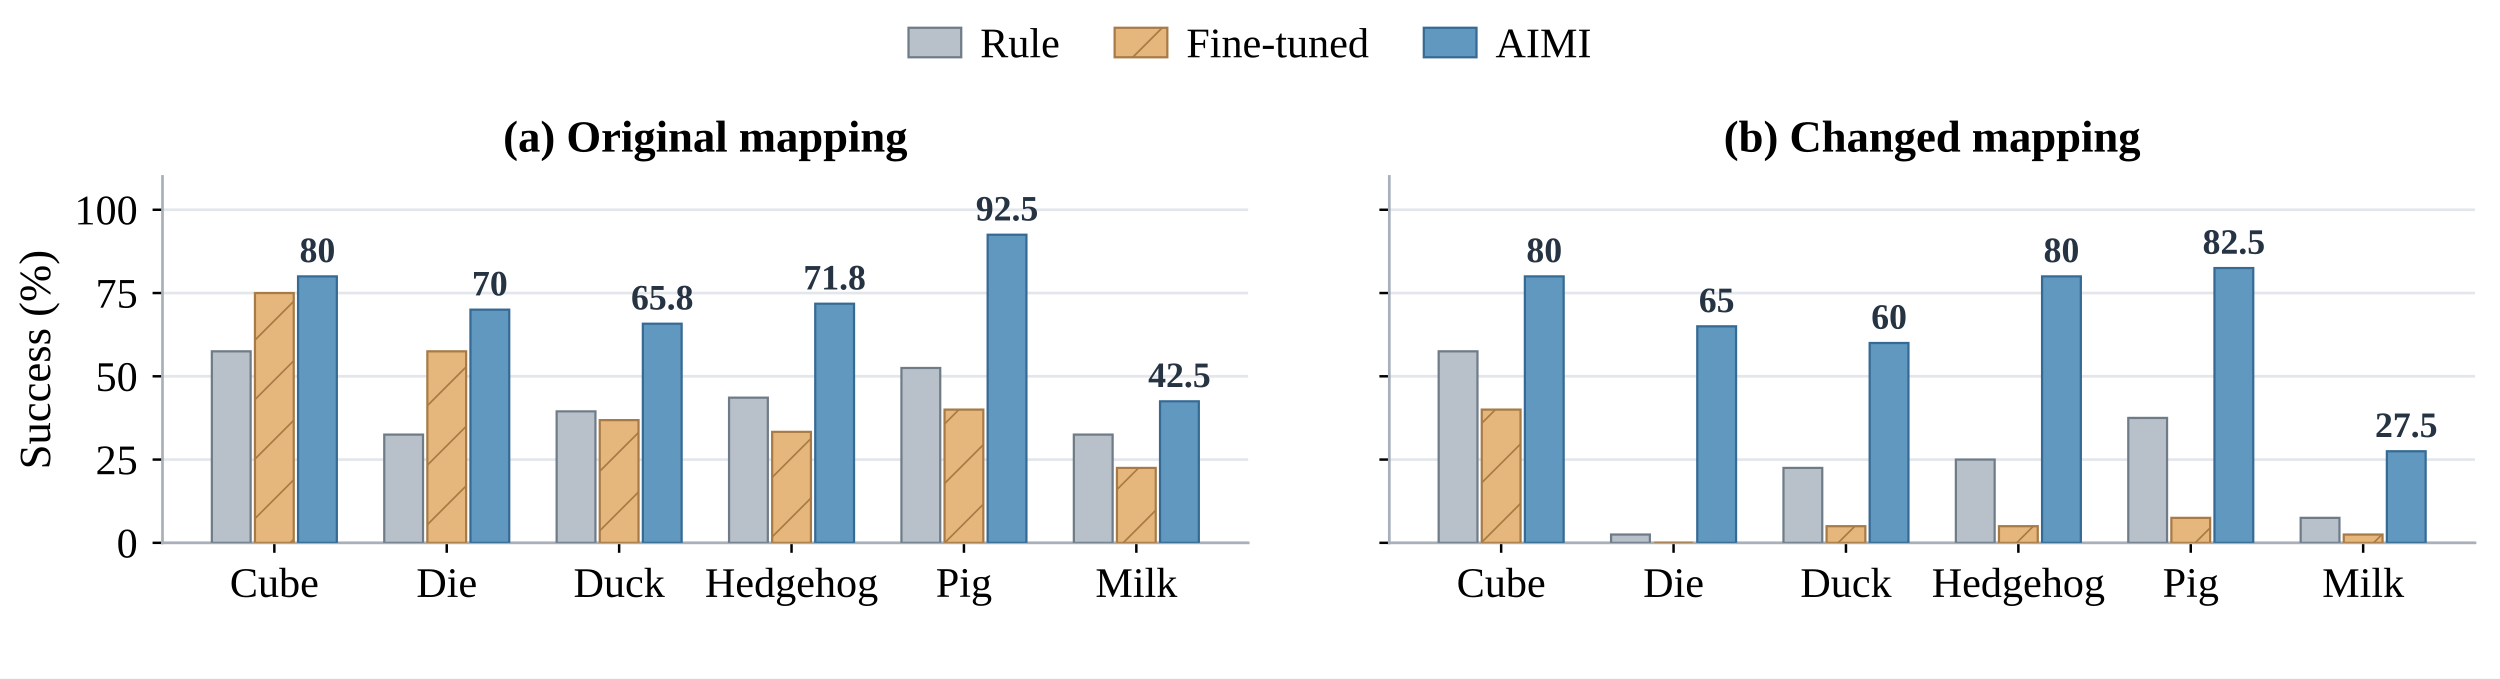
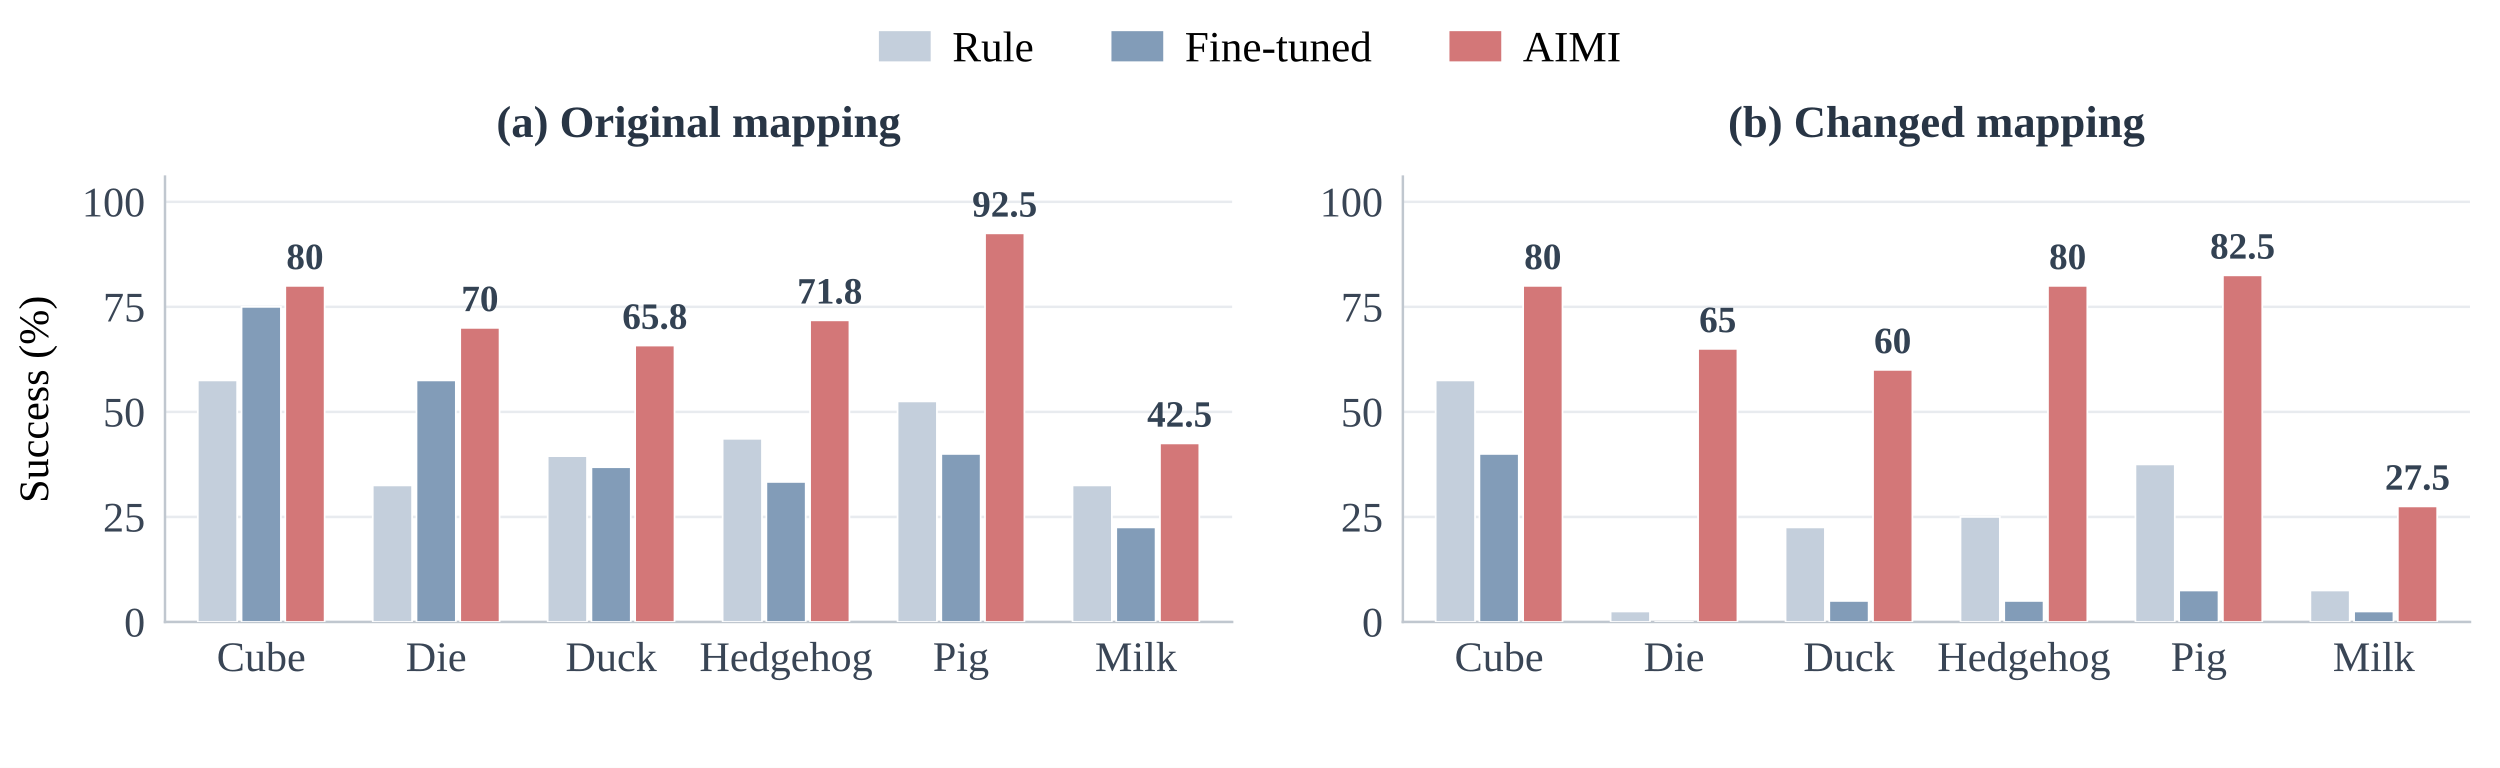
- <svg xmlns="http://www.w3.org/2000/svg" xmlns:xlink="http://www.w3.org/1999/xlink" width="504pt" height="136.8pt" viewBox="0 0 504 136.8" version="1.1">
+ <svg xmlns="http://www.w3.org/2000/svg" width="504pt" height="154.8pt" viewBox="0 0 504 154.8" version="1.1">
  <defs>
    <style type="text/css">*{stroke-linejoin: round; stroke-linecap: butt}</style>
  </defs>
  <g id="figure_1">
    <g id="patch_1">
-       <path d="M 0 136.8  L 504 136.8  L 504 0  L 0 0  z " style="fill: #ffffff" />
+       <path d="M 0 154.8 L 504 154.8 L 504 0 L 0 0 z " style="fill: #ffffff" />
    </g>
    <g id="axes_1">
      <g id="patch_2">
-         <path d="M 32.76 109.44  L 251.633 109.44  L 251.633 35.568  L 32.76 35.568  z " style="fill: #ffffff" />
+         <path d="M 33.264 125.388 L 248.397 125.388 L 248.397 35.604 L 33.264 35.604 z " style="fill: #ffffff" />
      </g>
      <g id="matplotlib.axis_1">
        <g id="xtick_1">
-           <g id="line2d_1">
-             <defs>
-               <path id="me62ded1af0" d="M 0 0  L 0 2  " style="stroke: #000000; stroke-width: 0.5" />
-             </defs>
-             <g>
-               <use xlink:href="#me62ded1af0" x="55.308" y="109.44" style="stroke: #000000; stroke-width: 0.5" />
-             </g>
-           </g>
+           <g id="line2d_1" />
          <g id="text_1">
-             <text style="font-size: 8.5px; font-family: 'Liberation Serif', 'DejaVu Serif', serif; text-anchor: middle" x="55.308" y="120.338" transform="rotate(-0 55.30768 120.3382)">Cube</text>
+             <text style="font-size: 8.5px; font-family: 'Liberation Serif', 'DejaVu Serif', serif; text-anchor: middle; fill: #394555" x="52.661" y="135.286" transform="rotate(-0 52.66127 135.2862)">Cube</text>
          </g>
        </g>
        <g id="xtick_2">
-           <g id="line2d_2">
-             <g>
-               <use xlink:href="#me62ded1af0" x="90.063" y="109.44" style="stroke: #000000; stroke-width: 0.5" />
-             </g>
-           </g>
+           <g id="line2d_2" />
          <g id="text_2">
-             <text style="font-size: 8.5px; font-family: 'Liberation Serif', 'DejaVu Serif', serif; text-anchor: middle" x="90.063" y="120.338" transform="rotate(-0 90.06326 120.3382)">Die</text>
+             <text style="font-size: 8.5px; font-family: 'Liberation Serif', 'DejaVu Serif', serif; text-anchor: middle; fill: #394555" x="87.929" y="135.286" transform="rotate(-0 87.92903 135.2862)">Die</text>
          </g>
        </g>
        <g id="xtick_3">
-           <g id="line2d_3">
-             <g>
-               <use xlink:href="#me62ded1af0" x="124.819" y="109.44" style="stroke: #000000; stroke-width: 0.5" />
-             </g>
-           </g>
+           <g id="line2d_3" />
          <g id="text_3">
-             <text style="font-size: 8.5px; font-family: 'Liberation Serif', 'DejaVu Serif', serif; text-anchor: middle" x="124.819" y="120.338" transform="rotate(-0 124.8188 120.3382)">Duck</text>
+             <text style="font-size: 8.5px; font-family: 'Liberation Serif', 'DejaVu Serif', serif; text-anchor: middle; fill: #394555" x="123.197" y="135.286" transform="rotate(-0 123.1968 135.2862)">Duck</text>
          </g>
        </g>
        <g id="xtick_4">
-           <g id="line2d_4">
-             <g>
-               <use xlink:href="#me62ded1af0" x="159.574" y="109.44" style="stroke: #000000; stroke-width: 0.5" />
-             </g>
-           </g>
+           <g id="line2d_4" />
          <g id="text_4">
-             <text style="font-size: 8.5px; font-family: 'Liberation Serif', 'DejaVu Serif', serif; text-anchor: middle" x="159.574" y="120.338" transform="rotate(-0 159.5744 120.3382)">Hedgehog</text>
+             <text style="font-size: 8.5px; font-family: 'Liberation Serif', 'DejaVu Serif', serif; text-anchor: middle; fill: #394555" x="158.465" y="135.286" transform="rotate(-0 158.4645 135.2862)">Hedgehog</text>
          </g>
        </g>
        <g id="xtick_5">
-           <g id="line2d_5">
-             <g>
-               <use xlink:href="#me62ded1af0" x="194.33" y="109.44" style="stroke: #000000; stroke-width: 0.5" />
-             </g>
-           </g>
+           <g id="line2d_5" />
          <g id="text_5">
-             <text style="font-size: 8.5px; font-family: 'Liberation Serif', 'DejaVu Serif', serif; text-anchor: middle" x="194.33" y="120.314" transform="rotate(-0 194.33 120.3143)">Pig</text>
+             <text style="font-size: 8.5px; font-family: 'Liberation Serif', 'DejaVu Serif', serif; text-anchor: middle; fill: #394555" x="193.732" y="135.262" transform="rotate(-0 193.7323 135.2623)">Pig</text>
          </g>
        </g>
        <g id="xtick_6">
-           <g id="line2d_6">
-             <g>
-               <use xlink:href="#me62ded1af0" x="229.086" y="109.44" style="stroke: #000000; stroke-width: 0.5" />
-             </g>
-           </g>
+           <g id="line2d_6" />
          <g id="text_6">
-             <text style="font-size: 8.5px; font-family: 'Liberation Serif', 'DejaVu Serif', serif; text-anchor: middle" x="229.086" y="120.338" transform="rotate(-0 229.0856 120.3382)">Milk</text>
+             <text style="font-size: 8.5px; font-family: 'Liberation Serif', 'DejaVu Serif', serif; text-anchor: middle; fill: #394555" x="229" y="135.286" transform="rotate(-0 229.0001 135.2862)">Milk</text>
          </g>
        </g>
      </g>
      <g id="matplotlib.axis_2">
        <g id="ytick_1">
          <g id="line2d_7">
-             <path d="M 32.76 109.44  L 251.633 109.44  " clip-path="url(#p725c528812)" style="fill: none; stroke: #e3e7ec; stroke-width: 0.55; stroke-linecap: square" />
-           </g>
-           <g id="line2d_8">
-             <defs>
-               <path id="ma2d772f9f7" d="M 0 0  L -2 0  " style="stroke: #000000; stroke-width: 0.5" />
-             </defs>
-             <g>
-               <use xlink:href="#ma2d772f9f7" x="32.76" y="109.44" style="stroke: #000000; stroke-width: 0.5" />
-             </g>
-           </g>
+             <path d="M 33.264 125.388 L 248.397 125.388 " clip-path="url(#pfcda55ff2c)" style="fill: none; stroke: #e8ebef; stroke-width: 0.5; stroke-linecap: square" />
+           </g>
+           <g id="line2d_8" />
          <g id="text_7">
-             <text style="font-size: 8.5px; font-family: 'Liberation Serif', 'DejaVu Serif', serif; text-anchor: end" x="27.76" y="112.389" transform="rotate(-0 27.76 112.3891)">0</text>
+             <text style="font-size: 8.5px; font-family: 'Liberation Serif', 'DejaVu Serif', serif; text-anchor: end; fill: #394555" x="29.264" y="128.337" transform="rotate(-0 29.264 128.3371)">0</text>
          </g>
        </g>
        <g id="ytick_2">
          <g id="line2d_9">
-             <path d="M 32.76 92.651  L 251.633 92.651  " clip-path="url(#p725c528812)" style="fill: none; stroke: #e3e7ec; stroke-width: 0.55; stroke-linecap: square" />
-           </g>
-           <g id="line2d_10">
-             <g>
-               <use xlink:href="#ma2d772f9f7" x="32.76" y="92.651" style="stroke: #000000; stroke-width: 0.5" />
-             </g>
-           </g>
+             <path d="M 33.264 104.213 L 248.397 104.213 " clip-path="url(#pfcda55ff2c)" style="fill: none; stroke: #e8ebef; stroke-width: 0.5; stroke-linecap: square" />
+           </g>
+           <g id="line2d_10" />
          <g id="text_8">
-             <text style="font-size: 8.5px; font-family: 'Liberation Serif', 'DejaVu Serif', serif; text-anchor: end" x="27.76" y="95.6" transform="rotate(-0 27.76 95.60001)">25</text>
+             <text style="font-size: 8.5px; font-family: 'Liberation Serif', 'DejaVu Serif', serif; text-anchor: end; fill: #394555" x="29.264" y="107.162" transform="rotate(-0 29.264 107.1616)">25</text>
          </g>
        </g>
        <g id="ytick_3">
          <g id="line2d_11">
-             <path d="M 32.76 75.862  L 251.633 75.862  " clip-path="url(#p725c528812)" style="fill: none; stroke: #e3e7ec; stroke-width: 0.55; stroke-linecap: square" />
-           </g>
-           <g id="line2d_12">
-             <g>
-               <use xlink:href="#ma2d772f9f7" x="32.76" y="75.862" style="stroke: #000000; stroke-width: 0.5" />
-             </g>
-           </g>
+             <path d="M 33.264 83.037 L 248.397 83.037 " clip-path="url(#pfcda55ff2c)" style="fill: none; stroke: #e8ebef; stroke-width: 0.5; stroke-linecap: square" />
+           </g>
+           <g id="line2d_12" />
          <g id="text_9">
-             <text style="font-size: 8.5px; font-family: 'Liberation Serif', 'DejaVu Serif', serif; text-anchor: end" x="27.76" y="78.811" transform="rotate(-0 27.76 78.81092)">50</text>
+             <text style="font-size: 8.5px; font-family: 'Liberation Serif', 'DejaVu Serif', serif; text-anchor: end; fill: #394555" x="29.264" y="85.986" transform="rotate(-0 29.264 85.98616)">50</text>
          </g>
        </g>
        <g id="ytick_4">
          <g id="line2d_13">
-             <path d="M 32.76 59.073  L 251.633 59.073  " clip-path="url(#p725c528812)" style="fill: none; stroke: #e3e7ec; stroke-width: 0.55; stroke-linecap: square" />
-           </g>
-           <g id="line2d_14">
-             <g>
-               <use xlink:href="#ma2d772f9f7" x="32.76" y="59.073" style="stroke: #000000; stroke-width: 0.5" />
-             </g>
-           </g>
+             <path d="M 33.264 61.862 L 248.397 61.862 " clip-path="url(#pfcda55ff2c)" style="fill: none; stroke: #e8ebef; stroke-width: 0.5; stroke-linecap: square" />
+           </g>
+           <g id="line2d_14" />
          <g id="text_10">
-             <text style="font-size: 8.5px; font-family: 'Liberation Serif', 'DejaVu Serif', serif; text-anchor: end" x="27.76" y="62.022" transform="rotate(-0 27.76 62.02183)">75</text>
+             <text style="font-size: 8.5px; font-family: 'Liberation Serif', 'DejaVu Serif', serif; text-anchor: end; fill: #394555" x="29.264" y="64.811" transform="rotate(-0 29.264 64.81069)">75</text>
          </g>
        </g>
        <g id="ytick_5">
          <g id="line2d_15">
-             <path d="M 32.76 42.284  L 251.633 42.284  " clip-path="url(#p725c528812)" style="fill: none; stroke: #e3e7ec; stroke-width: 0.55; stroke-linecap: square" />
-           </g>
-           <g id="line2d_16">
-             <g>
-               <use xlink:href="#ma2d772f9f7" x="32.76" y="42.284" style="stroke: #000000; stroke-width: 0.5" />
-             </g>
-           </g>
+             <path d="M 33.264 40.686 L 248.397 40.686 " clip-path="url(#pfcda55ff2c)" style="fill: none; stroke: #e8ebef; stroke-width: 0.5; stroke-linecap: square" />
+           </g>
+           <g id="line2d_16" />
          <g id="text_11">
-             <text style="font-size: 8.5px; font-family: 'Liberation Serif', 'DejaVu Serif', serif; text-anchor: end" x="27.76" y="45.233" transform="rotate(-0 27.76 45.23274)">100</text>
+             <text style="font-size: 8.5px; font-family: 'Liberation Serif', 'DejaVu Serif', serif; text-anchor: end; fill: #394555" x="29.264" y="43.635" transform="rotate(-0 29.264 43.63522)">100</text>
          </g>
        </g>
        <g id="text_12">
-           <text style="font-size: 9px; font-family: 'Liberation Serif', 'DejaVu Serif', serif; text-anchor: middle" x="10.093" y="72.504" transform="rotate(-90 10.09328 72.504)">Success (%)</text>
+           <text style="font-size: 8.5px; font-family: 'Liberation Serif', 'DejaVu Serif', serif; text-anchor: middle" x="9.704" y="80.496" transform="rotate(-90 9.703766 80.496)">Success (%)</text>
        </g>
      </g>
      <g id="patch_3">
-         <path d="M 32.76 109.44  L 32.76 35.568  " style="fill: none; stroke: #a8b1ba; stroke-width: 0.55; stroke-linejoin: miter; stroke-linecap: square" />
+         <path d="M 33.264 125.388 L 33.264 35.604 " style="fill: none; stroke: #c0c7cf; stroke-width: 0.5; stroke-linejoin: miter; stroke-linecap: square" />
      </g>
      <g id="patch_4">
-         <path d="M 32.76 109.44  L 251.633 109.44  " style="fill: none; stroke: #a8b1ba; stroke-width: 0.55; stroke-linejoin: miter; stroke-linecap: square" />
+         <path d="M 33.264 125.388 L 248.397 125.388 " style="fill: none; stroke: #c0c7cf; stroke-width: 0.5; stroke-linejoin: miter; stroke-linecap: square" />
      </g>
      <g id="patch_5">
-         <path d="M 42.709 109.44  L 50.529 109.44  L 50.529 70.825  L 42.709 70.825  z " clip-path="url(#p725c528812)" style="fill: #b8c1ca; stroke: #6f7c88; stroke-width: 0.45; stroke-linejoin: miter" />
+         <path d="M 39.877 125.388 L 47.812 125.388 L 47.812 76.684 L 39.877 76.684 z " clip-path="url(#pfcda55ff2c)" style="fill: #c4cfdc; stroke: #ffffff; stroke-width: 0.35; stroke-linejoin: miter" />
      </g>
      <g id="patch_6">
-         <path d="M 77.464 109.44  L 85.284 109.44  L 85.284 87.614  L 77.464 87.614  z " clip-path="url(#p725c528812)" style="fill: #b8c1ca; stroke: #6f7c88; stroke-width: 0.45; stroke-linejoin: miter" />
+         <path d="M 75.144 125.388 L 83.08 125.388 L 83.08 97.86 L 75.144 97.86 z " clip-path="url(#pfcda55ff2c)" style="fill: #c4cfdc; stroke: #ffffff; stroke-width: 0.35; stroke-linejoin: miter" />
      </g>
      <g id="patch_7">
-         <path d="M 112.22 109.44  L 120.04 109.44  L 120.04 82.931  L 112.22 82.931  z " clip-path="url(#p725c528812)" style="fill: #b8c1ca; stroke: #6f7c88; stroke-width: 0.45; stroke-linejoin: miter" />
+         <path d="M 110.412 125.388 L 118.347 125.388 L 118.347 91.953 L 110.412 91.953 z " clip-path="url(#pfcda55ff2c)" style="fill: #c4cfdc; stroke: #ffffff; stroke-width: 0.35; stroke-linejoin: miter" />
      </g>
      <g id="patch_8">
-         <path d="M 146.976 109.44  L 154.796 109.44  L 154.796 80.167  L 146.976 80.167  z " clip-path="url(#p725c528812)" style="fill: #b8c1ca; stroke: #6f7c88; stroke-width: 0.45; stroke-linejoin: miter" />
+         <path d="M 145.68 125.388 L 153.615 125.388 L 153.615 88.467 L 145.68 88.467 z " clip-path="url(#pfcda55ff2c)" style="fill: #c4cfdc; stroke: #ffffff; stroke-width: 0.35; stroke-linejoin: miter" />
      </g>
      <g id="patch_9">
-         <path d="M 181.731 109.44  L 189.551 109.44  L 189.551 74.183  L 181.731 74.183  z " clip-path="url(#p725c528812)" style="fill: #b8c1ca; stroke: #6f7c88; stroke-width: 0.45; stroke-linejoin: miter" />
+         <path d="M 180.948 125.388 L 188.883 125.388 L 188.883 80.92 L 180.948 80.92 z " clip-path="url(#pfcda55ff2c)" style="fill: #c4cfdc; stroke: #ffffff; stroke-width: 0.35; stroke-linejoin: miter" />
      </g>
      <g id="patch_10">
-         <path d="M 216.487 109.44  L 224.307 109.44  L 224.307 87.614  L 216.487 87.614  z " clip-path="url(#p725c528812)" style="fill: #b8c1ca; stroke: #6f7c88; stroke-width: 0.45; stroke-linejoin: miter" />
+         <path d="M 216.216 125.388 L 224.151 125.388 L 224.151 97.86 L 216.216 97.86 z " clip-path="url(#pfcda55ff2c)" style="fill: #c4cfdc; stroke: #ffffff; stroke-width: 0.35; stroke-linejoin: miter" />
      </g>
      <g id="patch_11">
-         <path d="M 51.398 109.44  L 59.218 109.44  L 59.218 59.073  L 51.398 59.073  z " clip-path="url(#p725c528812)" style="fill: url(#h2eb90debff); stroke: #a87b46; stroke-width: 0.45; stroke-linejoin: miter" />
+         <path d="M 48.694 125.388 L 56.629 125.388 L 56.629 61.862 L 48.694 61.862 z " clip-path="url(#pfcda55ff2c)" style="fill: #829cb8; stroke: #ffffff; stroke-width: 0.35; stroke-linejoin: miter" />
      </g>
      <g id="patch_12">
-         <path d="M 86.153 109.44  L 93.973 109.44  L 93.973 70.825  L 86.153 70.825  z " clip-path="url(#p725c528812)" style="fill: url(#h2eb90debff); stroke: #a87b46; stroke-width: 0.45; stroke-linejoin: miter" />
+         <path d="M 83.961 125.388 L 91.897 125.388 L 91.897 76.684 L 83.961 76.684 z " clip-path="url(#pfcda55ff2c)" style="fill: #829cb8; stroke: #ffffff; stroke-width: 0.35; stroke-linejoin: miter" />
      </g>
      <g id="patch_13">
-         <path d="M 120.909 109.44  L 128.729 109.44  L 128.729 84.698  L 120.909 84.698  z " clip-path="url(#p725c528812)" style="fill: url(#h2eb90debff); stroke: #a87b46; stroke-width: 0.45; stroke-linejoin: miter" />
+         <path d="M 119.229 125.388 L 127.164 125.388 L 127.164 94.182 L 119.229 94.182 z " clip-path="url(#pfcda55ff2c)" style="fill: #829cb8; stroke: #ffffff; stroke-width: 0.35; stroke-linejoin: miter" />
      </g>
      <g id="patch_14">
-         <path d="M 155.664 109.44  L 163.484 109.44  L 163.484 87.055  L 155.664 87.055  z " clip-path="url(#p725c528812)" style="fill: url(#h2eb90debff); stroke: #a87b46; stroke-width: 0.45; stroke-linejoin: miter" />
+         <path d="M 154.497 125.388 L 162.432 125.388 L 162.432 97.154 L 154.497 97.154 z " clip-path="url(#pfcda55ff2c)" style="fill: #829cb8; stroke: #ffffff; stroke-width: 0.35; stroke-linejoin: miter" />
      </g>
      <g id="patch_15">
-         <path d="M 190.42 109.44  L 198.24 109.44  L 198.24 82.577  L 190.42 82.577  z " clip-path="url(#p725c528812)" style="fill: url(#h2eb90debff); stroke: #a87b46; stroke-width: 0.45; stroke-linejoin: miter" />
+         <path d="M 189.765 125.388 L 197.7 125.388 L 197.7 91.507 L 189.765 91.507 z " clip-path="url(#pfcda55ff2c)" style="fill: #829cb8; stroke: #ffffff; stroke-width: 0.35; stroke-linejoin: miter" />
      </g>
      <g id="patch_16">
-         <path d="M 225.176 109.44  L 232.996 109.44  L 232.996 94.33  L 225.176 94.33  z " clip-path="url(#p725c528812)" style="fill: url(#h2eb90debff); stroke: #a87b46; stroke-width: 0.45; stroke-linejoin: miter" />
+         <path d="M 225.032 125.388 L 232.968 125.388 L 232.968 106.33 L 225.032 106.33 z " clip-path="url(#pfcda55ff2c)" style="fill: #829cb8; stroke: #ffffff; stroke-width: 0.35; stroke-linejoin: miter" />
      </g>
      <g id="patch_17">
-         <path d="M 60.087 109.44  L 67.907 109.44  L 67.907 55.715  L 60.087 55.715  z " clip-path="url(#p725c528812)" style="fill: #6198bf; stroke: #356a94; stroke-width: 0.45; stroke-linejoin: miter" />
+         <path d="M 57.511 125.388 L 65.446 125.388 L 65.446 57.626 L 57.511 57.626 z " clip-path="url(#pfcda55ff2c)" style="fill: #d37778; stroke: #ffffff; stroke-width: 0.35; stroke-linejoin: miter" />
      </g>
      <g id="patch_18">
-         <path d="M 94.842 109.44  L 102.662 109.44  L 102.662 62.431  L 94.842 62.431  z " clip-path="url(#p725c528812)" style="fill: #6198bf; stroke: #356a94; stroke-width: 0.45; stroke-linejoin: miter" />
+         <path d="M 92.778 125.388 L 100.714 125.388 L 100.714 66.097 L 92.778 66.097 z " clip-path="url(#pfcda55ff2c)" style="fill: #d37778; stroke: #ffffff; stroke-width: 0.35; stroke-linejoin: miter" />
      </g>
      <g id="patch_19">
-         <path d="M 129.598 109.44  L 137.418 109.44  L 137.418 65.258  L 129.598 65.258  z " clip-path="url(#p725c528812)" style="fill: #6198bf; stroke: #356a94; stroke-width: 0.45; stroke-linejoin: miter" />
+         <path d="M 128.046 125.388 L 135.981 125.388 L 135.981 69.663 L 128.046 69.663 z " clip-path="url(#pfcda55ff2c)" style="fill: #d37778; stroke: #ffffff; stroke-width: 0.35; stroke-linejoin: miter" />
      </g>
      <g id="patch_20">
-         <path d="M 164.353 109.44  L 172.173 109.44  L 172.173 61.225  L 164.353 61.225  z " clip-path="url(#p725c528812)" style="fill: #6198bf; stroke: #356a94; stroke-width: 0.45; stroke-linejoin: miter" />
+         <path d="M 163.314 125.388 L 171.249 125.388 L 171.249 64.576 L 163.314 64.576 z " clip-path="url(#pfcda55ff2c)" style="fill: #d37778; stroke: #ffffff; stroke-width: 0.35; stroke-linejoin: miter" />
      </g>
      <g id="patch_21">
-         <path d="M 199.109 109.44  L 206.929 109.44  L 206.929 47.32  L 199.109 47.32  z " clip-path="url(#p725c528812)" style="fill: #6198bf; stroke: #356a94; stroke-width: 0.45; stroke-linejoin: miter" />
+         <path d="M 198.582 125.388 L 206.517 125.388 L 206.517 47.039 L 198.582 47.039 z " clip-path="url(#pfcda55ff2c)" style="fill: #d37778; stroke: #ffffff; stroke-width: 0.35; stroke-linejoin: miter" />
      </g>
      <g id="patch_22">
-         <path d="M 233.864 109.44  L 241.684 109.44  L 241.684 80.899  L 233.864 80.899  z " clip-path="url(#p725c528812)" style="fill: #6198bf; stroke: #356a94; stroke-width: 0.45; stroke-linejoin: miter" />
+         <path d="M 233.849 125.388 L 241.785 125.388 L 241.785 89.39 L 233.849 89.39 z " clip-path="url(#pfcda55ff2c)" style="fill: #d37778; stroke: #ffffff; stroke-width: 0.35; stroke-linejoin: miter" />
      </g>
      <g id="text_13">
-         <text style="font-weight: 700; font-size: 9px; font-family: 'Liberation Serif', 'DejaVu Serif', serif; text-anchor: middle" x="142.197" y="30.568" transform="rotate(-0 142.1966 30.568)">(a) Original mapping</text>
+         <text style="font-weight: 700; font-size: 7.5px; font-family: 'Liberation Serif', 'DejaVu Serif', serif; text-anchor: middle; fill: #334253" x="61.478" y="54.25" transform="rotate(-0 61.47821 54.25048)">80</text>
      </g>
      <g id="text_14">
-         <text style="font-weight: 700; font-size: 7.2px; font-family: 'Liberation Serif', 'DejaVu Serif', serif; text-anchor: middle; fill: #253343" x="63.997" y="52.838" transform="rotate(-0 63.99657 52.83841)">80</text>
+         <text style="font-weight: 700; font-size: 7.5px; font-family: 'Liberation Serif', 'DejaVu Serif', serif; text-anchor: middle; fill: #334253" x="96.746" y="62.721" transform="rotate(-0 96.74597 62.72067)">70</text>
      </g>
      <g id="text_15">
-         <text style="font-weight: 700; font-size: 7.2px; font-family: 'Liberation Serif', 'DejaVu Serif', serif; text-anchor: middle; fill: #253343" x="98.752" y="59.554" transform="rotate(-0 98.75215 59.55404)">70</text>
+         <text style="font-weight: 700; font-size: 7.5px; font-family: 'Liberation Serif', 'DejaVu Serif', serif; text-anchor: middle; fill: #334253" x="132.014" y="66.287" transform="rotate(-0 132.0137 66.28707)">65.8</text>
      </g>
      <g id="text_16">
-         <text style="font-weight: 700; font-size: 7.2px; font-family: 'Liberation Serif', 'DejaVu Serif', serif; text-anchor: middle; fill: #253343" x="133.508" y="62.382" transform="rotate(-0 133.5077 62.38168)">65.8</text>
+         <text style="font-weight: 700; font-size: 7.5px; font-family: 'Liberation Serif', 'DejaVu Serif', serif; text-anchor: middle; fill: #334253" x="167.281" y="61.2" transform="rotate(-0 167.2815 61.20038)">71.8</text>
      </g>
      <g id="text_17">
-         <text style="font-weight: 700; font-size: 7.2px; font-family: 'Liberation Serif', 'DejaVu Serif', serif; text-anchor: middle; fill: #253343" x="168.263" y="58.349" transform="rotate(-0 168.2633 58.34867)">71.8</text>
+         <text style="font-weight: 700; font-size: 7.5px; font-family: 'Liberation Serif', 'DejaVu Serif', serif; text-anchor: middle; fill: #334253" x="202.549" y="43.663" transform="rotate(-0 202.5492 43.66275)">92.5</text>
      </g>
      <g id="text_18">
-         <text style="font-weight: 700; font-size: 7.2px; font-family: 'Liberation Serif', 'DejaVu Serif', serif; text-anchor: middle; fill: #253343" x="203.019" y="44.444" transform="rotate(-0 203.0189 44.44386)">92.5</text>
+         <text style="font-weight: 700; font-size: 7.5px; font-family: 'Liberation Serif', 'DejaVu Serif', serif; text-anchor: middle; fill: #334253" x="237.817" y="86.014" transform="rotate(-0 237.817 86.01369)">42.5</text>
      </g>
      <g id="text_19">
-         <text style="font-weight: 700; font-size: 7.2px; font-family: 'Liberation Serif', 'DejaVu Serif', serif; text-anchor: middle; fill: #253343" x="237.774" y="78.022" transform="rotate(-0 237.7745 78.02204)">42.5</text>
+         <text style="font-weight: 700; font-size: 9px; font-family: 'Liberation Serif', 'DejaVu Serif', serif; text-anchor: middle; fill: #283545" x="140.831" y="27.604" transform="rotate(-0 140.8307 27.604)">(a) Original mapping</text>
      </g>
    </g>
    <g id="axes_2">
      <g id="patch_23">
-         <path d="M 280.087 109.44  L 498.96 109.44  L 498.96 35.568  L 280.087 35.568  z " style="fill: #ffffff" />
+         <path d="M 282.819 125.388 L 497.952 125.388 L 497.952 35.604 L 282.819 35.604 z " style="fill: #ffffff" />
      </g>
      <g id="matplotlib.axis_3">
        <g id="xtick_7">
-           <g id="line2d_17">
-             <g>
-               <use xlink:href="#me62ded1af0" x="302.634" y="109.44" style="stroke: #000000; stroke-width: 0.5" />
-             </g>
-           </g>
+           <g id="line2d_17" />
          <g id="text_20">
-             <text style="font-size: 8.5px; font-family: 'Liberation Serif', 'DejaVu Serif', serif; text-anchor: middle" x="302.634" y="120.338" transform="rotate(-0 302.6344 120.3382)">Cube</text>
+             <text style="font-size: 8.5px; font-family: 'Liberation Serif', 'DejaVu Serif', serif; text-anchor: middle; fill: #394555" x="302.216" y="135.286" transform="rotate(-0 302.2159 135.2862)">Cube</text>
          </g>
        </g>
        <g id="xtick_8">
-           <g id="line2d_18">
-             <g>
-               <use xlink:href="#me62ded1af0" x="337.39" y="109.44" style="stroke: #000000; stroke-width: 0.5" />
-             </g>
-           </g>
+           <g id="line2d_18" />
          <g id="text_21">
-             <text style="font-size: 8.5px; font-family: 'Liberation Serif', 'DejaVu Serif', serif; text-anchor: middle" x="337.39" y="120.338" transform="rotate(-0 337.39 120.3382)">Die</text>
+             <text style="font-size: 8.5px; font-family: 'Liberation Serif', 'DejaVu Serif', serif; text-anchor: middle; fill: #394555" x="337.484" y="135.286" transform="rotate(-0 337.4837 135.2862)">Die</text>
          </g>
        </g>
        <g id="xtick_9">
-           <g id="line2d_19">
-             <g>
-               <use xlink:href="#me62ded1af0" x="372.146" y="109.44" style="stroke: #000000; stroke-width: 0.5" />
-             </g>
-           </g>
+           <g id="line2d_19" />
          <g id="text_22">
-             <text style="font-size: 8.5px; font-family: 'Liberation Serif', 'DejaVu Serif', serif; text-anchor: middle" x="372.146" y="120.338" transform="rotate(-0 372.1456 120.3382)">Duck</text>
+             <text style="font-size: 8.5px; font-family: 'Liberation Serif', 'DejaVu Serif', serif; text-anchor: middle; fill: #394555" x="372.751" y="135.286" transform="rotate(-0 372.7515 135.2862)">Duck</text>
          </g>
        </g>
        <g id="xtick_10">
-           <g id="line2d_20">
-             <g>
-               <use xlink:href="#me62ded1af0" x="406.901" y="109.44" style="stroke: #000000; stroke-width: 0.5" />
-             </g>
-           </g>
+           <g id="line2d_20" />
          <g id="text_23">
-             <text style="font-size: 8.5px; font-family: 'Liberation Serif', 'DejaVu Serif', serif; text-anchor: middle" x="406.901" y="120.338" transform="rotate(-0 406.9012 120.3382)">Hedgehog</text>
+             <text style="font-size: 8.5px; font-family: 'Liberation Serif', 'DejaVu Serif', serif; text-anchor: middle; fill: #394555" x="408.019" y="135.286" transform="rotate(-0 408.0192 135.2862)">Hedgehog</text>
          </g>
        </g>
        <g id="xtick_11">
-           <g id="line2d_21">
-             <g>
-               <use xlink:href="#me62ded1af0" x="441.657" y="109.44" style="stroke: #000000; stroke-width: 0.5" />
-             </g>
-           </g>
+           <g id="line2d_21" />
          <g id="text_24">
-             <text style="font-size: 8.5px; font-family: 'Liberation Serif', 'DejaVu Serif', serif; text-anchor: middle" x="441.657" y="120.314" transform="rotate(-0 441.6567 120.3143)">Pig</text>
+             <text style="font-size: 8.5px; font-family: 'Liberation Serif', 'DejaVu Serif', serif; text-anchor: middle; fill: #394555" x="443.287" y="135.262" transform="rotate(-0 443.287 135.2623)">Pig</text>
          </g>
        </g>
        <g id="xtick_12">
-           <g id="line2d_22">
-             <g>
-               <use xlink:href="#me62ded1af0" x="476.412" y="109.44" style="stroke: #000000; stroke-width: 0.5" />
-             </g>
-           </g>
+           <g id="line2d_22" />
          <g id="text_25">
-             <text style="font-size: 8.5px; font-family: 'Liberation Serif', 'DejaVu Serif', serif; text-anchor: middle" x="476.412" y="120.338" transform="rotate(-0 476.4123 120.3382)">Milk</text>
+             <text style="font-size: 8.5px; font-family: 'Liberation Serif', 'DejaVu Serif', serif; text-anchor: middle; fill: #394555" x="478.555" y="135.286" transform="rotate(-0 478.5547 135.2862)">Milk</text>
          </g>
        </g>
      </g>
      <g id="matplotlib.axis_4">
        <g id="ytick_6">
          <g id="line2d_23">
-             <path d="M 280.087 109.44  L 498.96 109.44  " clip-path="url(#p5496c28f45)" style="fill: none; stroke: #e3e7ec; stroke-width: 0.55; stroke-linecap: square" />
-           </g>
-           <g id="line2d_24">
-             <g>
-               <use xlink:href="#ma2d772f9f7" x="280.087" y="109.44" style="stroke: #000000; stroke-width: 0.5" />
-             </g>
+             <path d="M 282.819 125.388 L 497.952 125.388 " clip-path="url(#p715fb61845)" style="fill: none; stroke: #e8ebef; stroke-width: 0.5; stroke-linecap: square" />
+           </g>
+           <g id="line2d_24" />
+           <g id="text_26">
+             <text style="font-size: 8.5px; font-family: 'Liberation Serif', 'DejaVu Serif', serif; text-anchor: end; fill: #394555" x="278.819" y="128.337" transform="rotate(-0 278.8187 128.3371)">0</text>
          </g>
        </g>
        <g id="ytick_7">
          <g id="line2d_25">
-             <path d="M 280.087 92.651  L 498.96 92.651  " clip-path="url(#p5496c28f45)" style="fill: none; stroke: #e3e7ec; stroke-width: 0.55; stroke-linecap: square" />
-           </g>
-           <g id="line2d_26">
-             <g>
-               <use xlink:href="#ma2d772f9f7" x="280.087" y="92.651" style="stroke: #000000; stroke-width: 0.5" />
-             </g>
+             <path d="M 282.819 104.213 L 497.952 104.213 " clip-path="url(#p715fb61845)" style="fill: none; stroke: #e8ebef; stroke-width: 0.5; stroke-linecap: square" />
+           </g>
+           <g id="line2d_26" />
+           <g id="text_27">
+             <text style="font-size: 8.5px; font-family: 'Liberation Serif', 'DejaVu Serif', serif; text-anchor: end; fill: #394555" x="278.819" y="107.162" transform="rotate(-0 278.8187 107.1616)">25</text>
          </g>
        </g>
        <g id="ytick_8">
          <g id="line2d_27">
-             <path d="M 280.087 75.862  L 498.96 75.862  " clip-path="url(#p5496c28f45)" style="fill: none; stroke: #e3e7ec; stroke-width: 0.55; stroke-linecap: square" />
-           </g>
-           <g id="line2d_28">
-             <g>
-               <use xlink:href="#ma2d772f9f7" x="280.087" y="75.862" style="stroke: #000000; stroke-width: 0.5" />
-             </g>
+             <path d="M 282.819 83.037 L 497.952 83.037 " clip-path="url(#p715fb61845)" style="fill: none; stroke: #e8ebef; stroke-width: 0.5; stroke-linecap: square" />
+           </g>
+           <g id="line2d_28" />
+           <g id="text_28">
+             <text style="font-size: 8.5px; font-family: 'Liberation Serif', 'DejaVu Serif', serif; text-anchor: end; fill: #394555" x="278.819" y="85.986" transform="rotate(-0 278.8187 85.98616)">50</text>
          </g>
        </g>
        <g id="ytick_9">
          <g id="line2d_29">
-             <path d="M 280.087 59.073  L 498.96 59.073  " clip-path="url(#p5496c28f45)" style="fill: none; stroke: #e3e7ec; stroke-width: 0.55; stroke-linecap: square" />
-           </g>
-           <g id="line2d_30">
-             <g>
-               <use xlink:href="#ma2d772f9f7" x="280.087" y="59.073" style="stroke: #000000; stroke-width: 0.5" />
-             </g>
+             <path d="M 282.819 61.862 L 497.952 61.862 " clip-path="url(#p715fb61845)" style="fill: none; stroke: #e8ebef; stroke-width: 0.5; stroke-linecap: square" />
+           </g>
+           <g id="line2d_30" />
+           <g id="text_29">
+             <text style="font-size: 8.5px; font-family: 'Liberation Serif', 'DejaVu Serif', serif; text-anchor: end; fill: #394555" x="278.819" y="64.811" transform="rotate(-0 278.8187 64.81069)">75</text>
          </g>
        </g>
        <g id="ytick_10">
          <g id="line2d_31">
-             <path d="M 280.087 42.284  L 498.96 42.284  " clip-path="url(#p5496c28f45)" style="fill: none; stroke: #e3e7ec; stroke-width: 0.55; stroke-linecap: square" />
-           </g>
-           <g id="line2d_32">
-             <g>
-               <use xlink:href="#ma2d772f9f7" x="280.087" y="42.284" style="stroke: #000000; stroke-width: 0.5" />
-             </g>
+             <path d="M 282.819 40.686 L 497.952 40.686 " clip-path="url(#p715fb61845)" style="fill: none; stroke: #e8ebef; stroke-width: 0.5; stroke-linecap: square" />
+           </g>
+           <g id="line2d_32" />
+           <g id="text_30">
+             <text style="font-size: 8.5px; font-family: 'Liberation Serif', 'DejaVu Serif', serif; text-anchor: end; fill: #394555" x="278.819" y="43.635" transform="rotate(-0 278.8187 43.63522)">100</text>
          </g>
        </g>
      </g>
      <g id="patch_24">
-         <path d="M 280.087 109.44  L 280.087 35.568  " style="fill: none; stroke: #a8b1ba; stroke-width: 0.55; stroke-linejoin: miter; stroke-linecap: square" />
+         <path d="M 282.819 125.388 L 282.819 35.604 " style="fill: none; stroke: #c0c7cf; stroke-width: 0.5; stroke-linejoin: miter; stroke-linecap: square" />
      </g>
      <g id="patch_25">
-         <path d="M 280.087 109.44  L 498.96 109.44  " style="fill: none; stroke: #a8b1ba; stroke-width: 0.55; stroke-linejoin: miter; stroke-linecap: square" />
+         <path d="M 282.819 125.388 L 497.952 125.388 " style="fill: none; stroke: #c0c7cf; stroke-width: 0.5; stroke-linejoin: miter; stroke-linecap: square" />
      </g>
      <g id="patch_26">
-         <path d="M 290.036 109.44  L 297.856 109.44  L 297.856 70.825  L 290.036 70.825  z " clip-path="url(#p5496c28f45)" style="fill: #b8c1ca; stroke: #6f7c88; stroke-width: 0.45; stroke-linejoin: miter" />
+         <path d="M 289.431 125.388 L 297.367 125.388 L 297.367 76.684 L 289.431 76.684 z " clip-path="url(#p715fb61845)" style="fill: #c4cfdc; stroke: #ffffff; stroke-width: 0.35; stroke-linejoin: miter" />
      </g>
      <g id="patch_27">
-         <path d="M 324.791 109.44  L 332.611 109.44  L 332.611 107.761  L 324.791 107.761  z " clip-path="url(#p5496c28f45)" style="fill: #b8c1ca; stroke: #6f7c88; stroke-width: 0.45; stroke-linejoin: miter" />
+         <path d="M 324.699 125.388 L 332.634 125.388 L 332.634 123.27 L 324.699 123.27 z " clip-path="url(#p715fb61845)" style="fill: #c4cfdc; stroke: #ffffff; stroke-width: 0.35; stroke-linejoin: miter" />
      </g>
      <g id="patch_28">
-         <path d="M 359.547 109.44  L 367.367 109.44  L 367.367 94.33  L 359.547 94.33  z " clip-path="url(#p5496c28f45)" style="fill: #b8c1ca; stroke: #6f7c88; stroke-width: 0.45; stroke-linejoin: miter" />
+         <path d="M 359.967 125.388 L 367.902 125.388 L 367.902 106.33 L 359.967 106.33 z " clip-path="url(#p715fb61845)" style="fill: #c4cfdc; stroke: #ffffff; stroke-width: 0.35; stroke-linejoin: miter" />
      </g>
      <g id="patch_29">
-         <path d="M 394.302 109.44  L 402.122 109.44  L 402.122 92.651  L 394.302 92.651  z " clip-path="url(#p5496c28f45)" style="fill: #b8c1ca; stroke: #6f7c88; stroke-width: 0.45; stroke-linejoin: miter" />
+         <path d="M 395.235 125.388 L 403.17 125.388 L 403.17 104.213 L 395.235 104.213 z " clip-path="url(#p715fb61845)" style="fill: #c4cfdc; stroke: #ffffff; stroke-width: 0.35; stroke-linejoin: miter" />
      </g>
      <g id="patch_30">
-         <path d="M 429.058 109.44  L 436.878 109.44  L 436.878 84.256  L 429.058 84.256  z " clip-path="url(#p5496c28f45)" style="fill: #b8c1ca; stroke: #6f7c88; stroke-width: 0.45; stroke-linejoin: miter" />
+         <path d="M 430.502 125.388 L 438.438 125.388 L 438.438 93.625 L 430.502 93.625 z " clip-path="url(#p715fb61845)" style="fill: #c4cfdc; stroke: #ffffff; stroke-width: 0.35; stroke-linejoin: miter" />
      </g>
      <g id="patch_31">
-         <path d="M 463.813 109.44  L 471.633 109.44  L 471.633 104.403  L 463.813 104.403  z " clip-path="url(#p5496c28f45)" style="fill: #b8c1ca; stroke: #6f7c88; stroke-width: 0.45; stroke-linejoin: miter" />
+         <path d="M 465.77 125.388 L 473.705 125.388 L 473.705 119.035 L 465.77 119.035 z " clip-path="url(#p715fb61845)" style="fill: #c4cfdc; stroke: #ffffff; stroke-width: 0.35; stroke-linejoin: miter" />
      </g>
      <g id="patch_32">
-         <path d="M 298.724 109.44  L 306.544 109.44  L 306.544 82.577  L 298.724 82.577  z " clip-path="url(#p5496c28f45)" style="fill: url(#h2eb90debff); stroke: #a87b46; stroke-width: 0.45; stroke-linejoin: miter" />
+         <path d="M 298.248 125.388 L 306.184 125.388 L 306.184 91.507 L 298.248 91.507 z " clip-path="url(#p715fb61845)" style="fill: #829cb8; stroke: #ffffff; stroke-width: 0.35; stroke-linejoin: miter" />
      </g>
      <g id="patch_33">
-         <path d="M 333.48 109.44  L 341.3 109.44  L 341.3 109.44  L 333.48 109.44  z " clip-path="url(#p5496c28f45)" style="fill: url(#h2eb90debff); stroke: #a87b46; stroke-width: 0.45; stroke-linejoin: miter" />
+         <path d="M 333.516 125.388 L 341.451 125.388 L 341.451 125.388 L 333.516 125.388 z " clip-path="url(#p715fb61845)" style="fill: #829cb8; stroke: #ffffff; stroke-width: 0.35; stroke-linejoin: miter" />
      </g>
      <g id="patch_34">
-         <path d="M 368.236 109.44  L 376.056 109.44  L 376.056 106.082  L 368.236 106.082  z " clip-path="url(#p5496c28f45)" style="fill: url(#h2eb90debff); stroke: #a87b46; stroke-width: 0.45; stroke-linejoin: miter" />
+         <path d="M 368.784 125.388 L 376.719 125.388 L 376.719 121.153 L 368.784 121.153 z " clip-path="url(#p715fb61845)" style="fill: #829cb8; stroke: #ffffff; stroke-width: 0.35; stroke-linejoin: miter" />
      </g>
      <g id="patch_35">
-         <path d="M 402.991 109.44  L 410.811 109.44  L 410.811 106.082  L 402.991 106.082  z " clip-path="url(#p5496c28f45)" style="fill: url(#h2eb90debff); stroke: #a87b46; stroke-width: 0.45; stroke-linejoin: miter" />
+         <path d="M 404.052 125.388 L 411.987 125.388 L 411.987 121.153 L 404.052 121.153 z " clip-path="url(#p715fb61845)" style="fill: #829cb8; stroke: #ffffff; stroke-width: 0.35; stroke-linejoin: miter" />
      </g>
      <g id="patch_36">
-         <path d="M 437.747 109.44  L 445.567 109.44  L 445.567 104.403  L 437.747 104.403  z " clip-path="url(#p5496c28f45)" style="fill: url(#h2eb90debff); stroke: #a87b46; stroke-width: 0.45; stroke-linejoin: miter" />
+         <path d="M 439.319 125.388 L 447.255 125.388 L 447.255 119.035 L 439.319 119.035 z " clip-path="url(#p715fb61845)" style="fill: #829cb8; stroke: #ffffff; stroke-width: 0.35; stroke-linejoin: miter" />
      </g>
      <g id="patch_37">
-         <path d="M 472.502 109.44  L 480.322 109.44  L 480.322 107.761  L 472.502 107.761  z " clip-path="url(#p5496c28f45)" style="fill: url(#h2eb90debff); stroke: #a87b46; stroke-width: 0.45; stroke-linejoin: miter" />
+         <path d="M 474.587 125.388 L 482.522 125.388 L 482.522 123.27 L 474.587 123.27 z " clip-path="url(#p715fb61845)" style="fill: #829cb8; stroke: #ffffff; stroke-width: 0.35; stroke-linejoin: miter" />
      </g>
      <g id="patch_38">
-         <path d="M 307.413 109.44  L 315.233 109.44  L 315.233 55.715  L 307.413 55.715  z " clip-path="url(#p5496c28f45)" style="fill: #6198bf; stroke: #356a94; stroke-width: 0.45; stroke-linejoin: miter" />
+         <path d="M 307.065 125.388 L 315 125.388 L 315 57.626 L 307.065 57.626 z " clip-path="url(#p715fb61845)" style="fill: #d37778; stroke: #ffffff; stroke-width: 0.35; stroke-linejoin: miter" />
      </g>
      <g id="patch_39">
-         <path d="M 342.169 109.44  L 349.989 109.44  L 349.989 65.788  L 342.169 65.788  z " clip-path="url(#p5496c28f45)" style="fill: #6198bf; stroke: #356a94; stroke-width: 0.45; stroke-linejoin: miter" />
+         <path d="M 342.333 125.388 L 350.268 125.388 L 350.268 70.332 L 342.333 70.332 z " clip-path="url(#p715fb61845)" style="fill: #d37778; stroke: #ffffff; stroke-width: 0.35; stroke-linejoin: miter" />
      </g>
      <g id="patch_40">
-         <path d="M 376.924 109.44  L 384.744 109.44  L 384.744 69.146  L 376.924 69.146  z " clip-path="url(#p5496c28f45)" style="fill: #6198bf; stroke: #356a94; stroke-width: 0.45; stroke-linejoin: miter" />
+         <path d="M 377.601 125.388 L 385.536 125.388 L 385.536 74.567 L 377.601 74.567 z " clip-path="url(#p715fb61845)" style="fill: #d37778; stroke: #ffffff; stroke-width: 0.35; stroke-linejoin: miter" />
      </g>
      <g id="patch_41">
-         <path d="M 411.68 109.44  L 419.5 109.44  L 419.5 55.715  L 411.68 55.715  z " clip-path="url(#p5496c28f45)" style="fill: #6198bf; stroke: #356a94; stroke-width: 0.45; stroke-linejoin: miter" />
+         <path d="M 412.869 125.388 L 420.804 125.388 L 420.804 57.626 L 412.869 57.626 z " clip-path="url(#p715fb61845)" style="fill: #d37778; stroke: #ffffff; stroke-width: 0.35; stroke-linejoin: miter" />
      </g>
      <g id="patch_42">
-         <path d="M 446.436 109.44  L 454.256 109.44  L 454.256 54.036  L 446.436 54.036  z " clip-path="url(#p5496c28f45)" style="fill: #6198bf; stroke: #356a94; stroke-width: 0.45; stroke-linejoin: miter" />
+         <path d="M 448.136 125.388 L 456.072 125.388 L 456.072 55.509 L 448.136 55.509 z " clip-path="url(#p715fb61845)" style="fill: #d37778; stroke: #ffffff; stroke-width: 0.35; stroke-linejoin: miter" />
      </g>
      <g id="patch_43">
-         <path d="M 481.191 109.44  L 489.011 109.44  L 489.011 90.972  L 481.191 90.972  z " clip-path="url(#p5496c28f45)" style="fill: #6198bf; stroke: #356a94; stroke-width: 0.45; stroke-linejoin: miter" />
-       </g>
-       <g id="text_26">
-         <text style="font-weight: 700; font-size: 9px; font-family: 'Liberation Serif', 'DejaVu Serif', serif; text-anchor: middle" x="389.523" y="30.568" transform="rotate(-0 389.5234 30.568)">(b) Changed mapping</text>
-       </g>
-       <g id="text_27">
-         <text style="font-weight: 700; font-size: 7.2px; font-family: 'Liberation Serif', 'DejaVu Serif', serif; text-anchor: middle; fill: #253343" x="311.323" y="52.838" transform="rotate(-0 311.3233 52.83841)">80</text>
-       </g>
-       <g id="text_28">
-         <text style="font-weight: 700; font-size: 7.2px; font-family: 'Liberation Serif', 'DejaVu Serif', serif; text-anchor: middle; fill: #253343" x="346.079" y="62.912" transform="rotate(-0 346.0789 62.91186)">65</text>
-       </g>
-       <g id="text_29">
-         <text style="font-weight: 700; font-size: 7.2px; font-family: 'Liberation Serif', 'DejaVu Serif', serif; text-anchor: middle; fill: #253343" x="380.834" y="66.27" transform="rotate(-0 380.8345 66.26968)">60</text>
-       </g>
-       <g id="text_30">
-         <text style="font-weight: 700; font-size: 7.2px; font-family: 'Liberation Serif', 'DejaVu Serif', serif; text-anchor: middle; fill: #253343" x="415.59" y="52.838" transform="rotate(-0 415.5901 52.83841)">80</text>
+         <path d="M 483.404 125.388 L 491.339 125.388 L 491.339 102.095 L 483.404 102.095 z " clip-path="url(#p715fb61845)" style="fill: #d37778; stroke: #ffffff; stroke-width: 0.35; stroke-linejoin: miter" />
      </g>
      <g id="text_31">
-         <text style="font-weight: 700; font-size: 7.2px; font-family: 'Liberation Serif', 'DejaVu Serif', serif; text-anchor: middle; fill: #253343" x="450.346" y="51.159" transform="rotate(-0 450.3456 51.1595)">82.5</text>
+         <text style="font-weight: 700; font-size: 7.5px; font-family: 'Liberation Serif', 'DejaVu Serif', serif; text-anchor: middle; fill: #334253" x="311.033" y="54.25" transform="rotate(-0 311.0329 54.25048)">80</text>
      </g>
      <g id="text_32">
-         <text style="font-weight: 700; font-size: 7.2px; font-family: 'Liberation Serif', 'DejaVu Serif', serif; text-anchor: middle; fill: #253343" x="485.101" y="88.095" transform="rotate(-0 485.1012 88.0955)">27.5</text>
+         <text style="font-weight: 700; font-size: 7.5px; font-family: 'Liberation Serif', 'DejaVu Serif', serif; text-anchor: middle; fill: #334253" x="346.301" y="66.956" transform="rotate(-0 346.3006 66.95577)">65</text>
+       </g>
+       <g id="text_33">
+         <text style="font-weight: 700; font-size: 7.5px; font-family: 'Liberation Serif', 'DejaVu Serif', serif; text-anchor: middle; fill: #334253" x="381.568" y="71.191" transform="rotate(-0 381.5684 71.19086)">60</text>
+       </g>
+       <g id="text_34">
+         <text style="font-weight: 700; font-size: 7.5px; font-family: 'Liberation Serif', 'DejaVu Serif', serif; text-anchor: middle; fill: #334253" x="416.836" y="54.25" transform="rotate(-0 416.8362 54.25048)">80</text>
+       </g>
+       <g id="text_35">
+         <text style="font-weight: 700; font-size: 7.5px; font-family: 'Liberation Serif', 'DejaVu Serif', serif; text-anchor: middle; fill: #334253" x="452.104" y="52.133" transform="rotate(-0 452.1039 52.13294)">82.5</text>
+       </g>
+       <g id="text_36">
+         <text style="font-weight: 700; font-size: 7.5px; font-family: 'Liberation Serif', 'DejaVu Serif', serif; text-anchor: middle; fill: #334253" x="487.372" y="98.719" transform="rotate(-0 487.3717 98.71898)">27.5</text>
+       </g>
+       <g id="text_37">
+         <text style="font-weight: 700; font-size: 9px; font-family: 'Liberation Serif', 'DejaVu Serif', serif; text-anchor: middle; fill: #283545" x="390.385" y="27.604" transform="rotate(-0 390.3853 27.604)">(b) Changed mapping</text>
      </g>
    </g>
    <g id="legend_1">
      <g id="patch_44">
-         <path d="M 183.156 11.548  L 193.781 11.548  L 193.781 5.598  L 183.156 5.598  z " style="fill: #b8c1ca; stroke: #6f7c88; stroke-width: 0.45; stroke-linejoin: miter" />
-       </g>
-       <g id="text_33">
-         <text style="font-size: 8.5px; font-family: 'Liberation Serif', 'DejaVu Serif', serif; text-anchor: start" x="197.606" y="11.548" transform="rotate(-0 197.606 11.548)">Rule</text>
+         <path d="M 177.186 12.372 L 187.626 12.372 L 187.626 6.282 L 177.186 6.282 z " style="fill: #c4cfdc" />
+       </g>
+       <g id="text_38">
+         <text style="font-size: 8.7px; font-family: 'Liberation Serif', 'DejaVu Serif', serif; text-anchor: start" x="191.976" y="12.372" transform="rotate(-0 191.9761 12.372)">Rule</text>
      </g>
      <g id="patch_45">
-         <path d="M 224.71 11.548  L 235.335 11.548  L 235.335 5.598  L 224.71 5.598  z " style="fill: url(#h2eb90debff); stroke: #a87b46; stroke-width: 0.45; stroke-linejoin: miter" />
-       </g>
-       <g id="text_34">
-         <text style="font-size: 8.5px; font-family: 'Liberation Serif', 'DejaVu Serif', serif; text-anchor: start" x="239.16" y="11.548" transform="rotate(-0 239.1604 11.548)">Fine-tuned</text>
+         <path d="M 224.068 12.372 L 234.508 12.372 L 234.508 6.282 L 224.068 6.282 z " style="fill: #829cb8" />
+       </g>
+       <g id="text_39">
+         <text style="font-size: 8.7px; font-family: 'Liberation Serif', 'DejaVu Serif', serif; text-anchor: start" x="238.858" y="12.372" transform="rotate(-0 238.8582 12.372)">Fine-tuned</text>
      </g>
      <g id="patch_46">
-         <path d="M 287.037 11.548  L 297.662 11.548  L 297.662 5.598  L 287.037 5.598  z " style="fill: #6198bf; stroke: #356a94; stroke-width: 0.45; stroke-linejoin: miter" />
-       </g>
-       <g id="text_35">
-         <text style="font-size: 8.5px; font-family: 'Liberation Serif', 'DejaVu Serif', serif; text-anchor: start" x="301.487" y="11.548" transform="rotate(-0 301.4866 11.548)">AIMI</text>
+         <path d="M 292.211 12.372 L 302.651 12.372 L 302.651 6.282 L 292.211 6.282 z " style="fill: #d37778" />
+       </g>
+       <g id="text_40">
+         <text style="font-size: 8.7px; font-family: 'Liberation Serif', 'DejaVu Serif', serif; text-anchor: start" x="307.001" y="12.372" transform="rotate(-0 307.001 12.372)">AIMI</text>
      </g>
    </g>
  </g>
  <defs>
-     <clipPath id="p725c528812">
-       <rect x="32.76" y="35.568" width="218.873" height="73.872" />
+     <clipPath id="pfcda55ff2c">
+       <rect x="33.264" y="35.604" width="215.133" height="89.784" />
    </clipPath>
-     <clipPath id="p5496c28f45">
-       <rect x="280.087" y="35.568" width="218.873" height="73.872" />
+     <clipPath id="p715fb61845">
+       <rect x="282.819" y="35.604" width="215.133" height="89.784" />
    </clipPath>
  </defs>
-   <defs>
-     <pattern id="h2eb90debff" patternUnits="userSpaceOnUse" x="0" y="0" width="72" height="72">
-       <rect x="0" y="0" width="73" height="73" fill="#e6b77c" />
-       <path d="M -36 36  L 36 -36  M -30 42  L 42 -30  M -24 48  L 48 -24  M -18 54  L 54 -18  M -12 60  L 60 -12  M -6 66  L 66 -6  M 0 72  L 72 0  M 6 78  L 78 6  M 12 84  L 84 12  M 18 90  L 90 18  M 24 96  L 96 24  M 30 102  L 102 30  M 36 108  L 108 36  " style="fill: #a87b46; stroke: #a87b46; stroke-width: 0.35; stroke-linecap: butt; stroke-linejoin: miter" />
-     </pattern>
-   </defs>
</svg>
